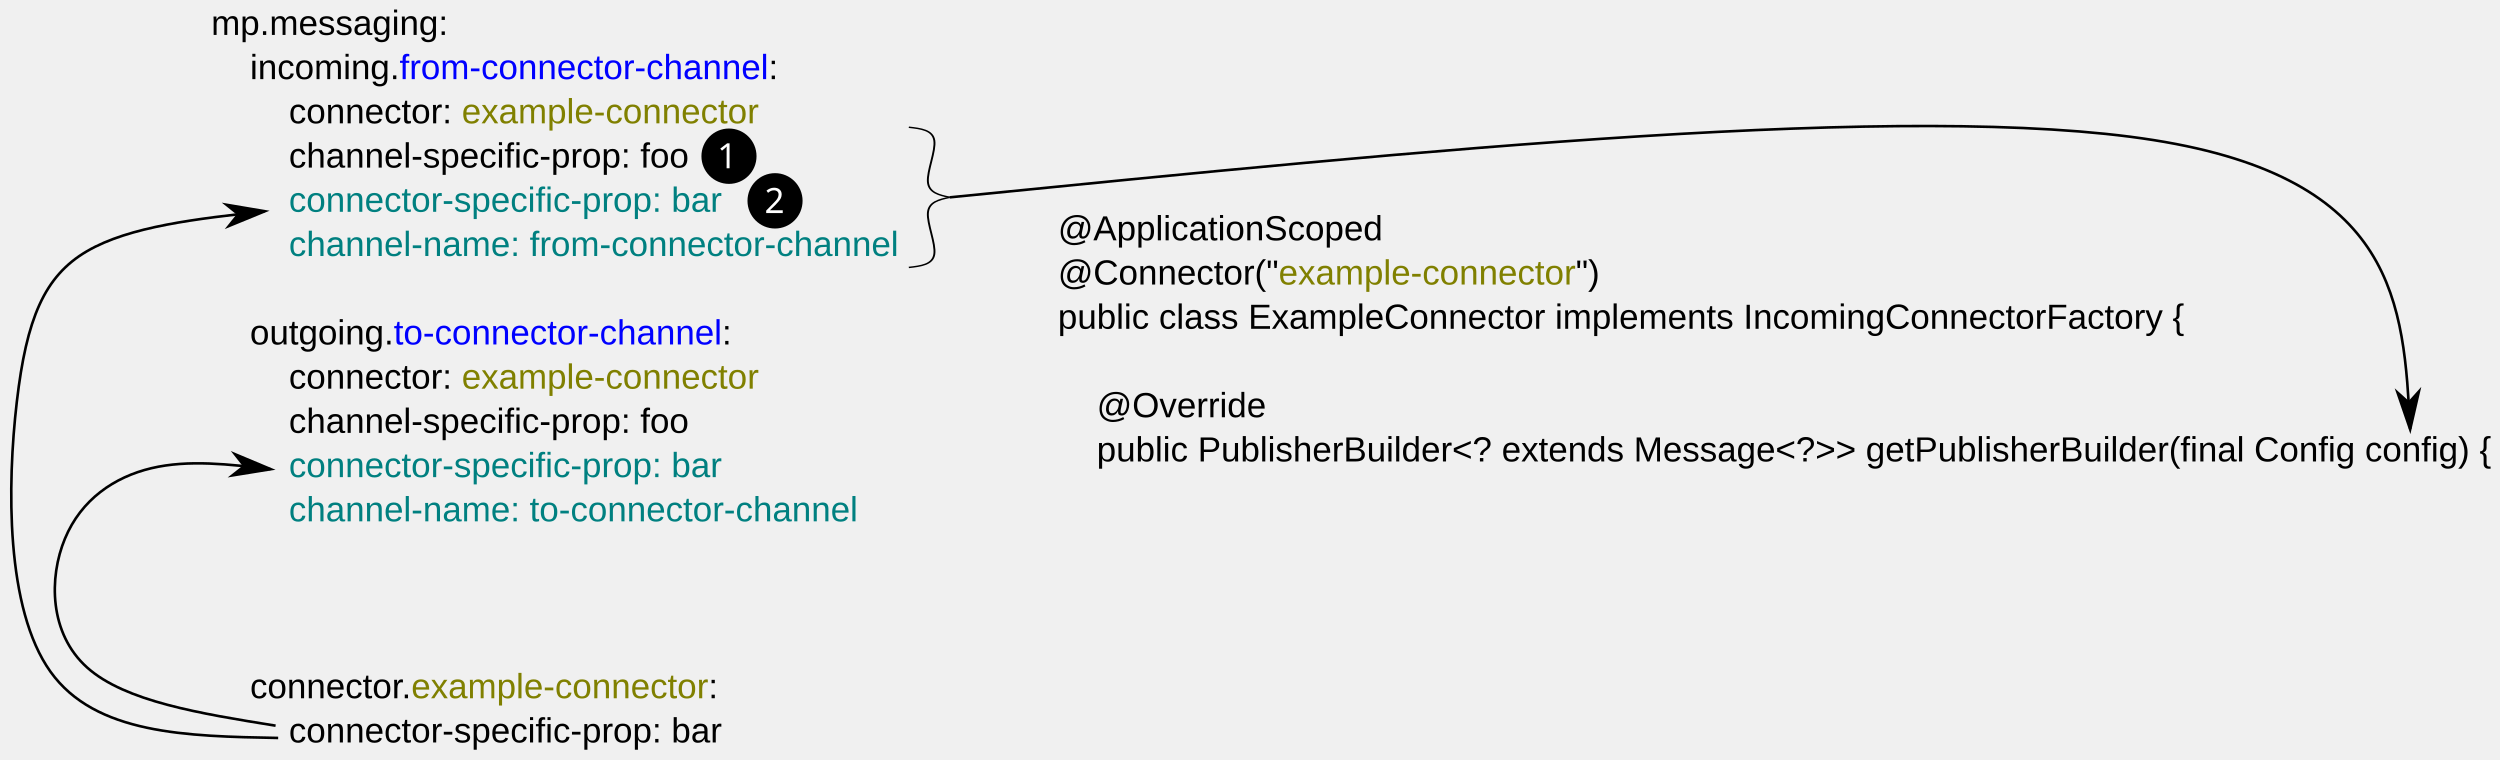
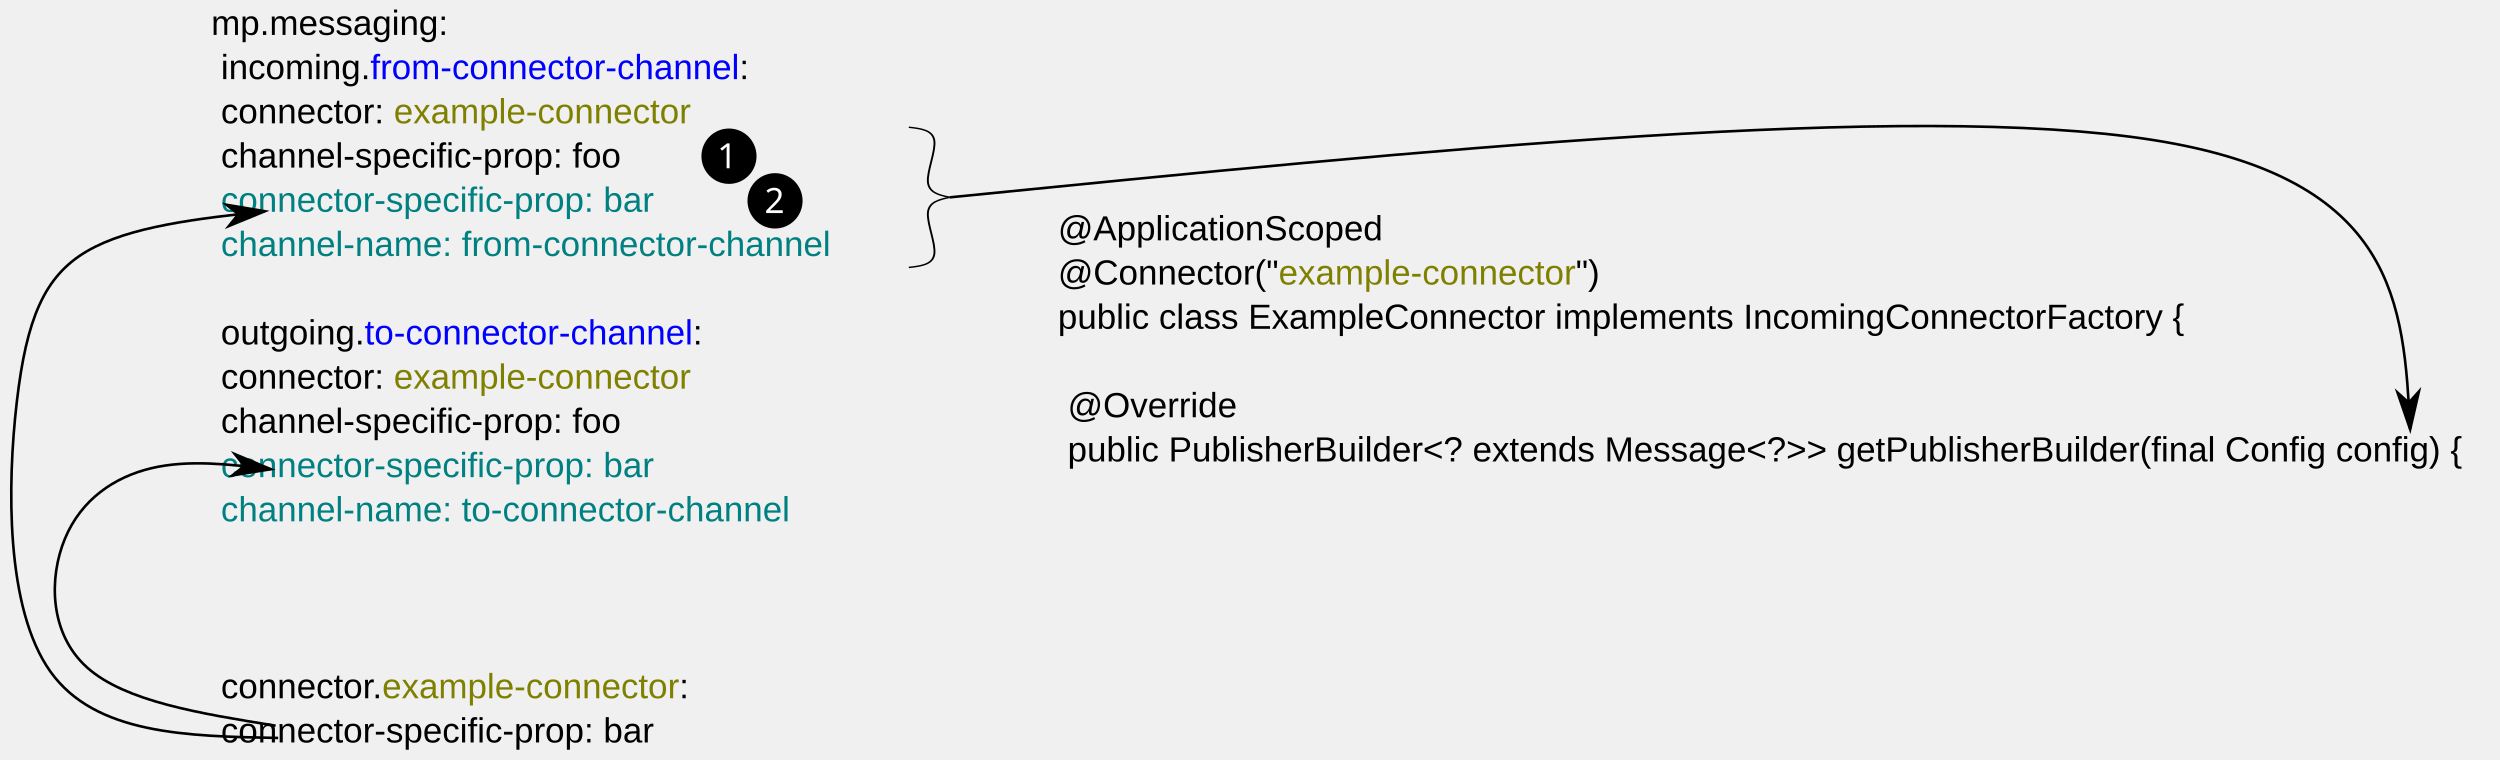
- <svg xmlns="http://www.w3.org/2000/svg" width="252.48mm" height="76.684mm" viewBox="0 0 252.48 76.684" version="1.1" id="svg5">
+ <svg xmlns="http://www.w3.org/2000/svg" id="svg5" width="954.255" height="289.83" version="1.1" viewBox="0 0 252.48 76.684">
  <defs id="defs2">
-     <marker style="overflow:visible" id="Arrow1Lend" refX="0" refY="0" orient="auto">
-       <path transform="matrix(-0.8,0,0,-0.8,-10,0)" style="fill:context-stroke;fill-rule:evenodd;stroke:context-stroke;stroke-width:1pt" d="M 0,0 5,-5 -12.5,0 5,5 Z" id="path140168" />
+     <marker style="overflow:visible" id="Arrow1Lend" orient="auto" refX="0" refY="0">
+       <path transform="matrix(-0.8,0,0,-0.8,-10,0)" style="fill:context-stroke;fill-rule:evenodd;stroke:context-stroke;stroke-width:1pt" id="path140168" d="M 0,0 5,-5 -12.5,0 5,5 Z" />
    </marker>
-     <marker style="overflow:visible" id="Arrow1Lend-4" refX="0" refY="0" orient="auto">
-       <path transform="matrix(-0.8,0,0,-0.8,-10,0)" style="fill:context-stroke;fill-rule:evenodd;stroke:context-stroke;stroke-width:1pt" d="M 0,0 5,-5 -12.5,0 5,5 Z" id="path140168-7" />
+     <marker style="overflow:visible" id="Arrow1Lend-4" orient="auto" refX="0" refY="0">
+       <path transform="matrix(-0.8,0,0,-0.8,-10,0)" style="fill:context-stroke;fill-rule:evenodd;stroke:context-stroke;stroke-width:1pt" id="path140168-7" d="M 0,0 5,-5 -12.5,0 5,5 Z" />
    </marker>
  </defs>
  <g id="layer1" transform="translate(-8.493774,-32.52299)">
-     <text xml:space="preserve" style="font-size:3.528px;line-height:1.25;font-family:sans-serif;stroke-width:0.265" x="29.822" y="36.048" id="text4478">
-       <tspan style="font-style:normal;font-variant:normal;font-weight:normal;font-stretch:normal;font-family:Arial;-inkscape-font-specification:Arial;stroke-width:0.265" x="29.822" y="36.048" id="tspan14438">mp.messaging:</tspan>
-       <tspan style="font-style:normal;font-variant:normal;font-weight:normal;font-stretch:normal;font-family:Arial;-inkscape-font-specification:Arial;stroke-width:0.265" x="29.822" y="40.514" id="tspan20019">    incoming.<tspan style="font-style:normal;font-variant:normal;font-weight:normal;font-stretch:normal;font-family:Arial;-inkscape-font-specification:Arial;fill:#0000ff" id="tspan63383">from-connector-channel</tspan>:</tspan>
-       <tspan style="font-style:normal;font-variant:normal;font-weight:normal;font-stretch:normal;font-family:Arial;-inkscape-font-specification:Arial;stroke-width:0.265" x="29.822" y="44.98" id="tspan20021">        connector: <tspan style="font-style:normal;font-variant:normal;font-weight:normal;font-stretch:normal;font-family:Arial;-inkscape-font-specification:Arial;fill:#808000" id="tspan85005">example-connector</tspan>
+     <text xml:space="preserve" style="font-size:3.528px;line-height:1.25;font-family:sans-serif;stroke-width:.265" id="text4478" x="29.822" y="36.048">
+       <tspan style="font-style:normal;font-variant:normal;font-weight:400;font-stretch:normal;font-family:Arial;-inkscape-font-specification:Arial;stroke-width:.265" id="tspan14438" x="29.822" y="36.048">mp.messaging:</tspan>
+       <tspan style="font-style:normal;font-variant:normal;font-weight:400;font-stretch:normal;font-family:Arial;-inkscape-font-specification:Arial;stroke-width:.265" id="tspan20019" x="29.822" y="40.514"> incoming.<tspan style="font-style:normal;font-variant:normal;font-weight:400;font-stretch:normal;font-family:Arial;-inkscape-font-specification:Arial;fill:#00f" id="tspan63383">from-connector-channel</tspan>:</tspan>
+       <tspan style="font-style:normal;font-variant:normal;font-weight:400;font-stretch:normal;font-family:Arial;-inkscape-font-specification:Arial;stroke-width:.265" id="tspan20021" x="29.822" y="44.98"> connector: <tspan style="font-style:normal;font-variant:normal;font-weight:400;font-stretch:normal;font-family:Arial;-inkscape-font-specification:Arial;fill:olive" id="tspan85005">example-connector</tspan>
      </tspan>
-       <tspan style="font-style:normal;font-variant:normal;font-weight:normal;font-stretch:normal;font-family:Arial;-inkscape-font-specification:Arial;stroke-width:0.265" x="29.822" y="49.447" id="tspan20023">        channel-specific-prop: foo</tspan>
-       <tspan style="font-style:normal;font-variant:normal;font-weight:normal;font-stretch:normal;font-family:Arial;-inkscape-font-specification:Arial;fill:#008080;stroke-width:0.265" x="29.822" y="53.913" id="tspan161732">        connector-specific-prop: bar</tspan>
-       <tspan style="font-style:normal;font-variant:normal;font-weight:normal;font-stretch:normal;font-family:Arial;-inkscape-font-specification:Arial;fill:#008080;stroke-width:0.265" x="29.822" y="58.379" id="tspan150934">        channel-name: from-connector-channel</tspan>
-       <tspan style="font-style:normal;font-variant:normal;font-weight:normal;font-stretch:normal;font-family:Arial;-inkscape-font-specification:Arial;stroke-width:0.265" x="29.822" y="62.845" id="tspan20031" />
-       <tspan style="font-style:normal;font-variant:normal;font-weight:normal;font-stretch:normal;font-family:Arial;-inkscape-font-specification:Arial;stroke-width:0.265" x="29.822" y="67.311" id="tspan20025">    outgoing.<tspan style="font-style:normal;font-variant:normal;font-weight:normal;font-stretch:normal;font-family:Arial;-inkscape-font-specification:Arial;fill:#0000ff" id="tspan70387">to-connector-channel</tspan>:</tspan>
-       <tspan style="font-style:normal;font-variant:normal;font-weight:normal;font-stretch:normal;font-family:Arial;-inkscape-font-specification:Arial;stroke-width:0.265" x="29.822" y="71.777" id="tspan20027">        connector: <tspan style="font-style:normal;font-variant:normal;font-weight:normal;font-stretch:normal;font-family:Arial;-inkscape-font-specification:Arial;fill:#808000" id="tspan90185">example-connector</tspan>
+       <tspan style="font-style:normal;font-variant:normal;font-weight:400;font-stretch:normal;font-family:Arial;-inkscape-font-specification:Arial;stroke-width:.265" id="tspan20023" x="29.822" y="49.447"> channel-specific-prop: foo</tspan>
+       <tspan style="font-style:normal;font-variant:normal;font-weight:400;font-stretch:normal;font-family:Arial;-inkscape-font-specification:Arial;fill:teal;stroke-width:.265" id="tspan161732" x="29.822" y="53.913"> connector-specific-prop: bar</tspan>
+       <tspan style="font-style:normal;font-variant:normal;font-weight:400;font-stretch:normal;font-family:Arial;-inkscape-font-specification:Arial;fill:teal;stroke-width:.265" id="tspan150934" x="29.822" y="58.379"> channel-name: from-connector-channel</tspan>
+       <tspan style="font-style:normal;font-variant:normal;font-weight:400;font-stretch:normal;font-family:Arial;-inkscape-font-specification:Arial;stroke-width:.265" id="tspan20025" x="29.822" y="67.311"> outgoing.<tspan style="font-style:normal;font-variant:normal;font-weight:400;font-stretch:normal;font-family:Arial;-inkscape-font-specification:Arial;fill:#00f" id="tspan70387">to-connector-channel</tspan>:</tspan>
+       <tspan style="font-style:normal;font-variant:normal;font-weight:400;font-stretch:normal;font-family:Arial;-inkscape-font-specification:Arial;stroke-width:.265" id="tspan20027" x="29.822" y="71.777"> connector: <tspan style="font-style:normal;font-variant:normal;font-weight:400;font-stretch:normal;font-family:Arial;-inkscape-font-specification:Arial;fill:olive" id="tspan90185">example-connector</tspan>
      </tspan>
-       <tspan style="font-style:normal;font-variant:normal;font-weight:normal;font-stretch:normal;font-family:Arial;-inkscape-font-specification:Arial;stroke-width:0.265" x="29.822" y="76.243" id="tspan20029">        channel-specific-prop: foo</tspan>
-       <tspan style="font-style:normal;font-variant:normal;font-weight:normal;font-stretch:normal;font-family:Arial;-inkscape-font-specification:Arial;fill:#008080;stroke-width:0.265" x="29.822" y="80.709" id="tspan134041">        connector-specific-prop: bar</tspan>
-       <tspan style="font-style:normal;font-variant:normal;font-weight:normal;font-stretch:normal;font-family:Arial;-inkscape-font-specification:Arial;fill:#008080;stroke-width:0.265" x="29.822" y="85.176" id="tspan171390">        channel-name: to-connector-channel</tspan>
-       <tspan style="font-style:normal;font-variant:normal;font-weight:normal;font-stretch:normal;font-family:Arial;-inkscape-font-specification:Arial;fill:#008080;stroke-width:0.265" x="29.822" y="89.642" id="tspan154008" />
-       <tspan style="font-style:normal;font-variant:normal;font-weight:normal;font-stretch:normal;font-family:Arial;-inkscape-font-specification:Arial;stroke-width:0.265" x="29.822" y="94.108" id="tspan14968" />
-       <tspan style="font-style:normal;font-variant:normal;font-weight:normal;font-stretch:normal;font-family:Arial;-inkscape-font-specification:Arial;stroke-width:0.265" x="29.822" y="98.574" id="tspan14970" />
-       <tspan style="font-style:normal;font-variant:normal;font-weight:normal;font-stretch:normal;font-family:Arial;-inkscape-font-specification:Arial;stroke-width:0.265" x="29.822" y="103.04" id="tspan14972">    connector.<tspan style="font-style:normal;font-variant:normal;font-weight:normal;font-stretch:normal;font-family:Arial;-inkscape-font-specification:Arial;fill:#808000" id="tspan107019">example-connector</tspan>:</tspan>
-       <tspan style="font-style:normal;font-variant:normal;font-weight:normal;font-stretch:normal;font-family:Arial;-inkscape-font-specification:Arial;stroke-width:0.265" x="29.822" y="107.506" id="tspan14974">        connector-specific-prop: bar</tspan>
+       <tspan style="font-style:normal;font-variant:normal;font-weight:400;font-stretch:normal;font-family:Arial;-inkscape-font-specification:Arial;stroke-width:.265" id="tspan20029" x="29.822" y="76.243"> channel-specific-prop: foo</tspan>
+       <tspan style="font-style:normal;font-variant:normal;font-weight:400;font-stretch:normal;font-family:Arial;-inkscape-font-specification:Arial;fill:teal;stroke-width:.265" id="tspan134041" x="29.822" y="80.709"> connector-specific-prop: bar</tspan>
+       <tspan style="font-style:normal;font-variant:normal;font-weight:400;font-stretch:normal;font-family:Arial;-inkscape-font-specification:Arial;fill:teal;stroke-width:.265" id="tspan171390" x="29.822" y="85.176"> channel-name: to-connector-channel</tspan>
+       <tspan style="font-style:normal;font-variant:normal;font-weight:400;font-stretch:normal;font-family:Arial;-inkscape-font-specification:Arial;stroke-width:.265" id="tspan14972" x="29.822" y="103.04"> connector.<tspan style="font-style:normal;font-variant:normal;font-weight:400;font-stretch:normal;font-family:Arial;-inkscape-font-specification:Arial;fill:olive" id="tspan107019">example-connector</tspan>:</tspan>
+       <tspan style="font-style:normal;font-variant:normal;font-weight:400;font-stretch:normal;font-family:Arial;-inkscape-font-specification:Arial;stroke-width:.265" id="tspan14974" x="29.822" y="107.506"> connector-specific-prop: bar</tspan>
    </text>
-     <text xml:space="preserve" style="font-size:3.528px;line-height:1.25;font-family:sans-serif;stroke-width:0.265" x="115.332" y="56.794" id="text28643">
-       <tspan id="tspan28641" style="font-style:normal;font-variant:normal;font-weight:normal;font-stretch:normal;font-family:Arial;-inkscape-font-specification:Arial;stroke-width:0.265" x="115.332" y="56.794">@ApplicationScoped</tspan>
-       <tspan style="font-style:normal;font-variant:normal;font-weight:normal;font-stretch:normal;font-family:Arial;-inkscape-font-specification:Arial;stroke-width:0.265" x="115.332" y="61.26" id="tspan28645">@Connector("<tspan style="font-style:normal;font-variant:normal;font-weight:normal;font-stretch:normal;font-family:Arial;-inkscape-font-specification:Arial;fill:#808000" id="tspan99769">example-connector</tspan>")</tspan>
-       <tspan style="font-style:normal;font-variant:normal;font-weight:normal;font-stretch:normal;font-family:Arial;-inkscape-font-specification:Arial;stroke-width:0.265" x="115.332" y="65.726" id="tspan28647">public class ExampleConnector implements IncomingConnectorFactory {</tspan>
-       <tspan style="font-style:normal;font-variant:normal;font-weight:normal;font-stretch:normal;font-family:Arial;-inkscape-font-specification:Arial;stroke-width:0.265" x="115.332" y="70.193" id="tspan28649" />
-       <tspan style="font-style:normal;font-variant:normal;font-weight:normal;font-stretch:normal;font-family:Arial;-inkscape-font-specification:Arial;stroke-width:0.265" x="115.332" y="74.659" id="tspan28651">    @Override</tspan>
-       <tspan style="font-style:normal;font-variant:normal;font-weight:normal;font-stretch:normal;font-family:Arial;-inkscape-font-specification:Arial;stroke-width:0.265" x="115.332" y="79.125" id="tspan28653">    public PublisherBuilder&lt;? extends Message&lt;?&gt;&gt; getPublisherBuilder(final Config config) {</tspan>
+     <text xml:space="preserve" style="font-size:3.528px;line-height:1.25;font-family:sans-serif;stroke-width:.265" id="text28643" x="115.332" y="56.794">
+       <tspan id="tspan28641" style="font-style:normal;font-variant:normal;font-weight:400;font-stretch:normal;font-family:Arial;-inkscape-font-specification:Arial;stroke-width:.265" x="115.332" y="56.794">@ApplicationScoped</tspan>
+       <tspan style="font-style:normal;font-variant:normal;font-weight:400;font-stretch:normal;font-family:Arial;-inkscape-font-specification:Arial;stroke-width:.265" id="tspan28645" x="115.332" y="61.26">@Connector("<tspan style="font-style:normal;font-variant:normal;font-weight:400;font-stretch:normal;font-family:Arial;-inkscape-font-specification:Arial;fill:olive" id="tspan99769">example-connector</tspan>")</tspan>
+       <tspan style="font-style:normal;font-variant:normal;font-weight:400;font-stretch:normal;font-family:Arial;-inkscape-font-specification:Arial;stroke-width:.265" id="tspan28647" x="115.332" y="65.726">public class ExampleConnector implements IncomingConnectorFactory {</tspan>
+       <tspan style="font-style:normal;font-variant:normal;font-weight:400;font-stretch:normal;font-family:Arial;-inkscape-font-specification:Arial;stroke-width:.265" id="tspan28651" x="115.332" y="74.659"> @Override</tspan>
+       <tspan style="font-style:normal;font-variant:normal;font-weight:400;font-stretch:normal;font-family:Arial;-inkscape-font-specification:Arial;stroke-width:.265" id="tspan28653" x="115.332" y="79.125"> public PublisherBuilder&lt;? extends Message&lt;?&gt;&gt; getPublisherBuilder(final Config config) {</tspan>
    </text>
-     <path style="fill:none;stroke:#000000;stroke-width:0.265px;stroke-linecap:butt;stroke-linejoin:miter;stroke-opacity:1;marker-end:url(#Arrow1Lend)" d="M 36.586,107.051 C 27.354,106.876 18.124,106.701 13.589,100.356 9.054,94.012 9.215,81.499 10.192,73.101 11.169,64.702 12.963,60.419 17.268,57.898 21.574,55.377 28.391,54.619 35.208,53.861" id="path139914" />
-     <path style="fill:none;stroke:#000000;stroke-width:0.265px;stroke-linecap:butt;stroke-linejoin:miter;stroke-opacity:1;marker-end:url(#Arrow1Lend-4)" d="m 36.325,105.811 c -7.602,-1.222 -15.204,-2.445 -19.032,-5.875 -3.828,-3.43 -3.882,-9.067 -2.238,-13.02 1.644,-3.953 4.987,-6.221 8.729,-7.109 3.743,-0.888 7.885,-0.395 12.027,0.098" id="path139914-4" />
-     <text xml:space="preserve" style="font-size:3.528px;line-height:1.25;font-family:sans-serif;stroke-width:0.265" x="49.965" y="58.77" id="text144858">
-       <tspan id="tspan144856" style="stroke-width:0.265" x="49.965" y="58.77" />
-       <tspan style="stroke-width:0.265" id="tspan144860" x="49.965" y="63.18" />
-     </text>
-     <path style="fill:none;stroke:#000000;stroke-width:0.265px;stroke-linecap:butt;stroke-linejoin:miter;stroke-opacity:1;marker-end:url(#Arrow1Lend-4)" d="m 104.411,52.452 c 48.504,-4.84 97.008,-9.679 121.59,-5.779 24.582,3.901 25.24,16.541 25.899,29.181" id="path175556" />
-     <g id="g182625" transform="matrix(0.4000951,0,0,0.3022605,54.61854,44.21488)" style="stroke-width:0.486;stroke-miterlimit:4;stroke-dasharray:none">
-       <path style="fill:none;stroke:#000000;stroke-width:0.486;stroke-linecap:butt;stroke-linejoin:miter;stroke-miterlimit:4;stroke-dasharray:none;stroke-opacity:1" d="m 114.122,3.831 c 3.018,0.454 6.036,0.909 6.432,4.435 0.396,3.526 -1.829,10.123 -1.617,13.8 0.213,3.677 2.862,4.432 5.513,5.187" id="path181804" />
-       <path style="fill:none;stroke:#000000;stroke-width:0.486;stroke-linecap:butt;stroke-linejoin:miter;stroke-miterlimit:4;stroke-dasharray:none;stroke-opacity:1" d="m 114.122,50.675 c 3.018,-0.454 6.036,-0.909 6.432,-4.435 0.396,-3.526 -1.829,-10.123 -1.617,-13.8 0.213,-3.677 2.862,-4.432 5.513,-5.187" id="path181804-2" />
+     <path style="fill:none;stroke:#000;stroke-width:.265px;stroke-linecap:butt;stroke-linejoin:miter;stroke-opacity:1;marker-end:url(#Arrow1Lend)" id="path139914" d="M 36.586,107.051 C 27.354,106.876 18.124,106.701 13.589,100.356 9.054,94.012 9.215,81.499 10.192,73.101 11.169,64.702 12.963,60.419 17.268,57.898 21.574,55.377 28.391,54.619 35.208,53.861" />
+     <path style="fill:none;stroke:#000;stroke-width:.265px;stroke-linecap:butt;stroke-linejoin:miter;stroke-opacity:1;marker-end:url(#Arrow1Lend-4)" id="path139914-4" d="m 36.325,105.811 c -7.602,-1.222 -15.204,-2.445 -19.032,-5.875 -3.828,-3.43 -3.882,-9.067 -2.238,-13.02 1.644,-3.953 4.987,-6.221 8.729,-7.109 3.743,-0.888 7.885,-0.395 12.027,0.098" />
+     <path style="fill:none;stroke:#000;stroke-width:.265px;stroke-linecap:butt;stroke-linejoin:miter;stroke-opacity:1;marker-end:url(#Arrow1Lend-4)" id="path175556" d="m 104.411,52.452 c 48.504,-4.84 97.008,-9.679 121.59,-5.779 24.582,3.901 25.24,16.541 25.899,29.181" />
+     <g id="g182625" transform="matrix(0.4000951,0,0,0.3022605,54.61854,44.21488)" style="stroke-width:.486;stroke-miterlimit:4;stroke-dasharray:none">
+       <path style="fill:none;stroke:#000;stroke-width:.486;stroke-linecap:butt;stroke-linejoin:miter;stroke-miterlimit:4;stroke-dasharray:none;stroke-opacity:1" id="path181804" d="m 114.122,3.831 c 3.018,0.454 6.036,0.909 6.432,4.435 0.396,3.526 -1.829,10.123 -1.617,13.8 0.213,3.677 2.862,4.432 5.513,5.187" />
+       <path style="fill:none;stroke:#000;stroke-width:.486;stroke-linecap:butt;stroke-linejoin:miter;stroke-miterlimit:4;stroke-dasharray:none;stroke-opacity:1" id="path181804-2" d="m 114.122,50.675 c 3.018,-0.454 6.036,-0.909 6.432,-4.435 0.396,-3.526 -1.829,-10.123 -1.617,-13.8 0.213,-3.677 2.862,-4.432 5.513,-5.187" />
    </g>
    <g id="g2397" transform="translate(42.40397,-10.44213)">
-       <ellipse style="fill:#000000;fill-opacity:1;stroke:#000000;stroke-width:0.06;stroke-dasharray:0.242, 0.06;stroke-opacity:0;paint-order:markers fill stroke;stop-color:#000000" id="path1598-6-84" cx="44.362" cy="63.248" rx="2.782" ry="2.796" />
-       <text xml:space="preserve" style="font-size:3.528px;line-height:1.25;font-family:sans-serif;fill:#ffffff;fill-opacity:1;stroke-width:0.265" x="43.297" y="64.481" id="text7050-2-7">
-         <tspan id="tspan7048-5-24" style="fill:#ffffff;fill-opacity:1;stroke-width:0.265" x="43.297" y="64.481">2</tspan>
+       <ellipse style="fill:#000;fill-opacity:1;stroke:#000;stroke-width:.06;stroke-dasharray:.242,.06;stroke-opacity:0;paint-order:markers fill stroke;stop-color:#000" id="path1598-6-84" cx="44.362" cy="63.248" rx="2.782" ry="2.796" />
+       <text xml:space="preserve" style="font-size:3.528px;line-height:1.25;font-family:sans-serif;fill:#fff;fill-opacity:1;stroke-width:.265" id="text7050-2-7" x="43.297" y="64.481">
+         <tspan id="tspan7048-5-24" style="fill:#fff;fill-opacity:1;stroke-width:.265" x="43.297" y="64.481">2</tspan>
      </text>
    </g>
    <g id="g2387" transform="translate(73.48601,-49.62334)">
-       <ellipse style="fill:#000000;fill-opacity:1;stroke:#000000;stroke-width:0.06;stroke-dasharray:0.242, 0.06;stroke-opacity:0;paint-order:markers fill stroke;stop-color:#000000" id="path1598" cx="8.629" cy="97.922" rx="2.782" ry="2.796" />
-       <text xml:space="preserve" style="font-size:3.528px;line-height:1.25;font-family:sans-serif;fill:#ffffff;fill-opacity:1;stroke-width:0.265" x="7.437" y="99.137" id="text7050">
-         <tspan id="tspan7048" style="fill:#ffffff;fill-opacity:1;stroke-width:0.265" x="7.437" y="99.137">1</tspan>
+       <ellipse style="fill:#000;fill-opacity:1;stroke:#000;stroke-width:.06;stroke-dasharray:.242,.06;stroke-opacity:0;paint-order:markers fill stroke;stop-color:#000" id="path1598" cx="8.629" cy="97.922" rx="2.782" ry="2.796" />
+       <text xml:space="preserve" style="font-size:3.528px;line-height:1.25;font-family:sans-serif;fill:#fff;fill-opacity:1;stroke-width:.265" id="text7050" x="7.437" y="99.137">
+         <tspan id="tspan7048" style="fill:#fff;fill-opacity:1;stroke-width:.265" x="7.437" y="99.137">1</tspan>
      </text>
    </g>
  </g>
</svg>
